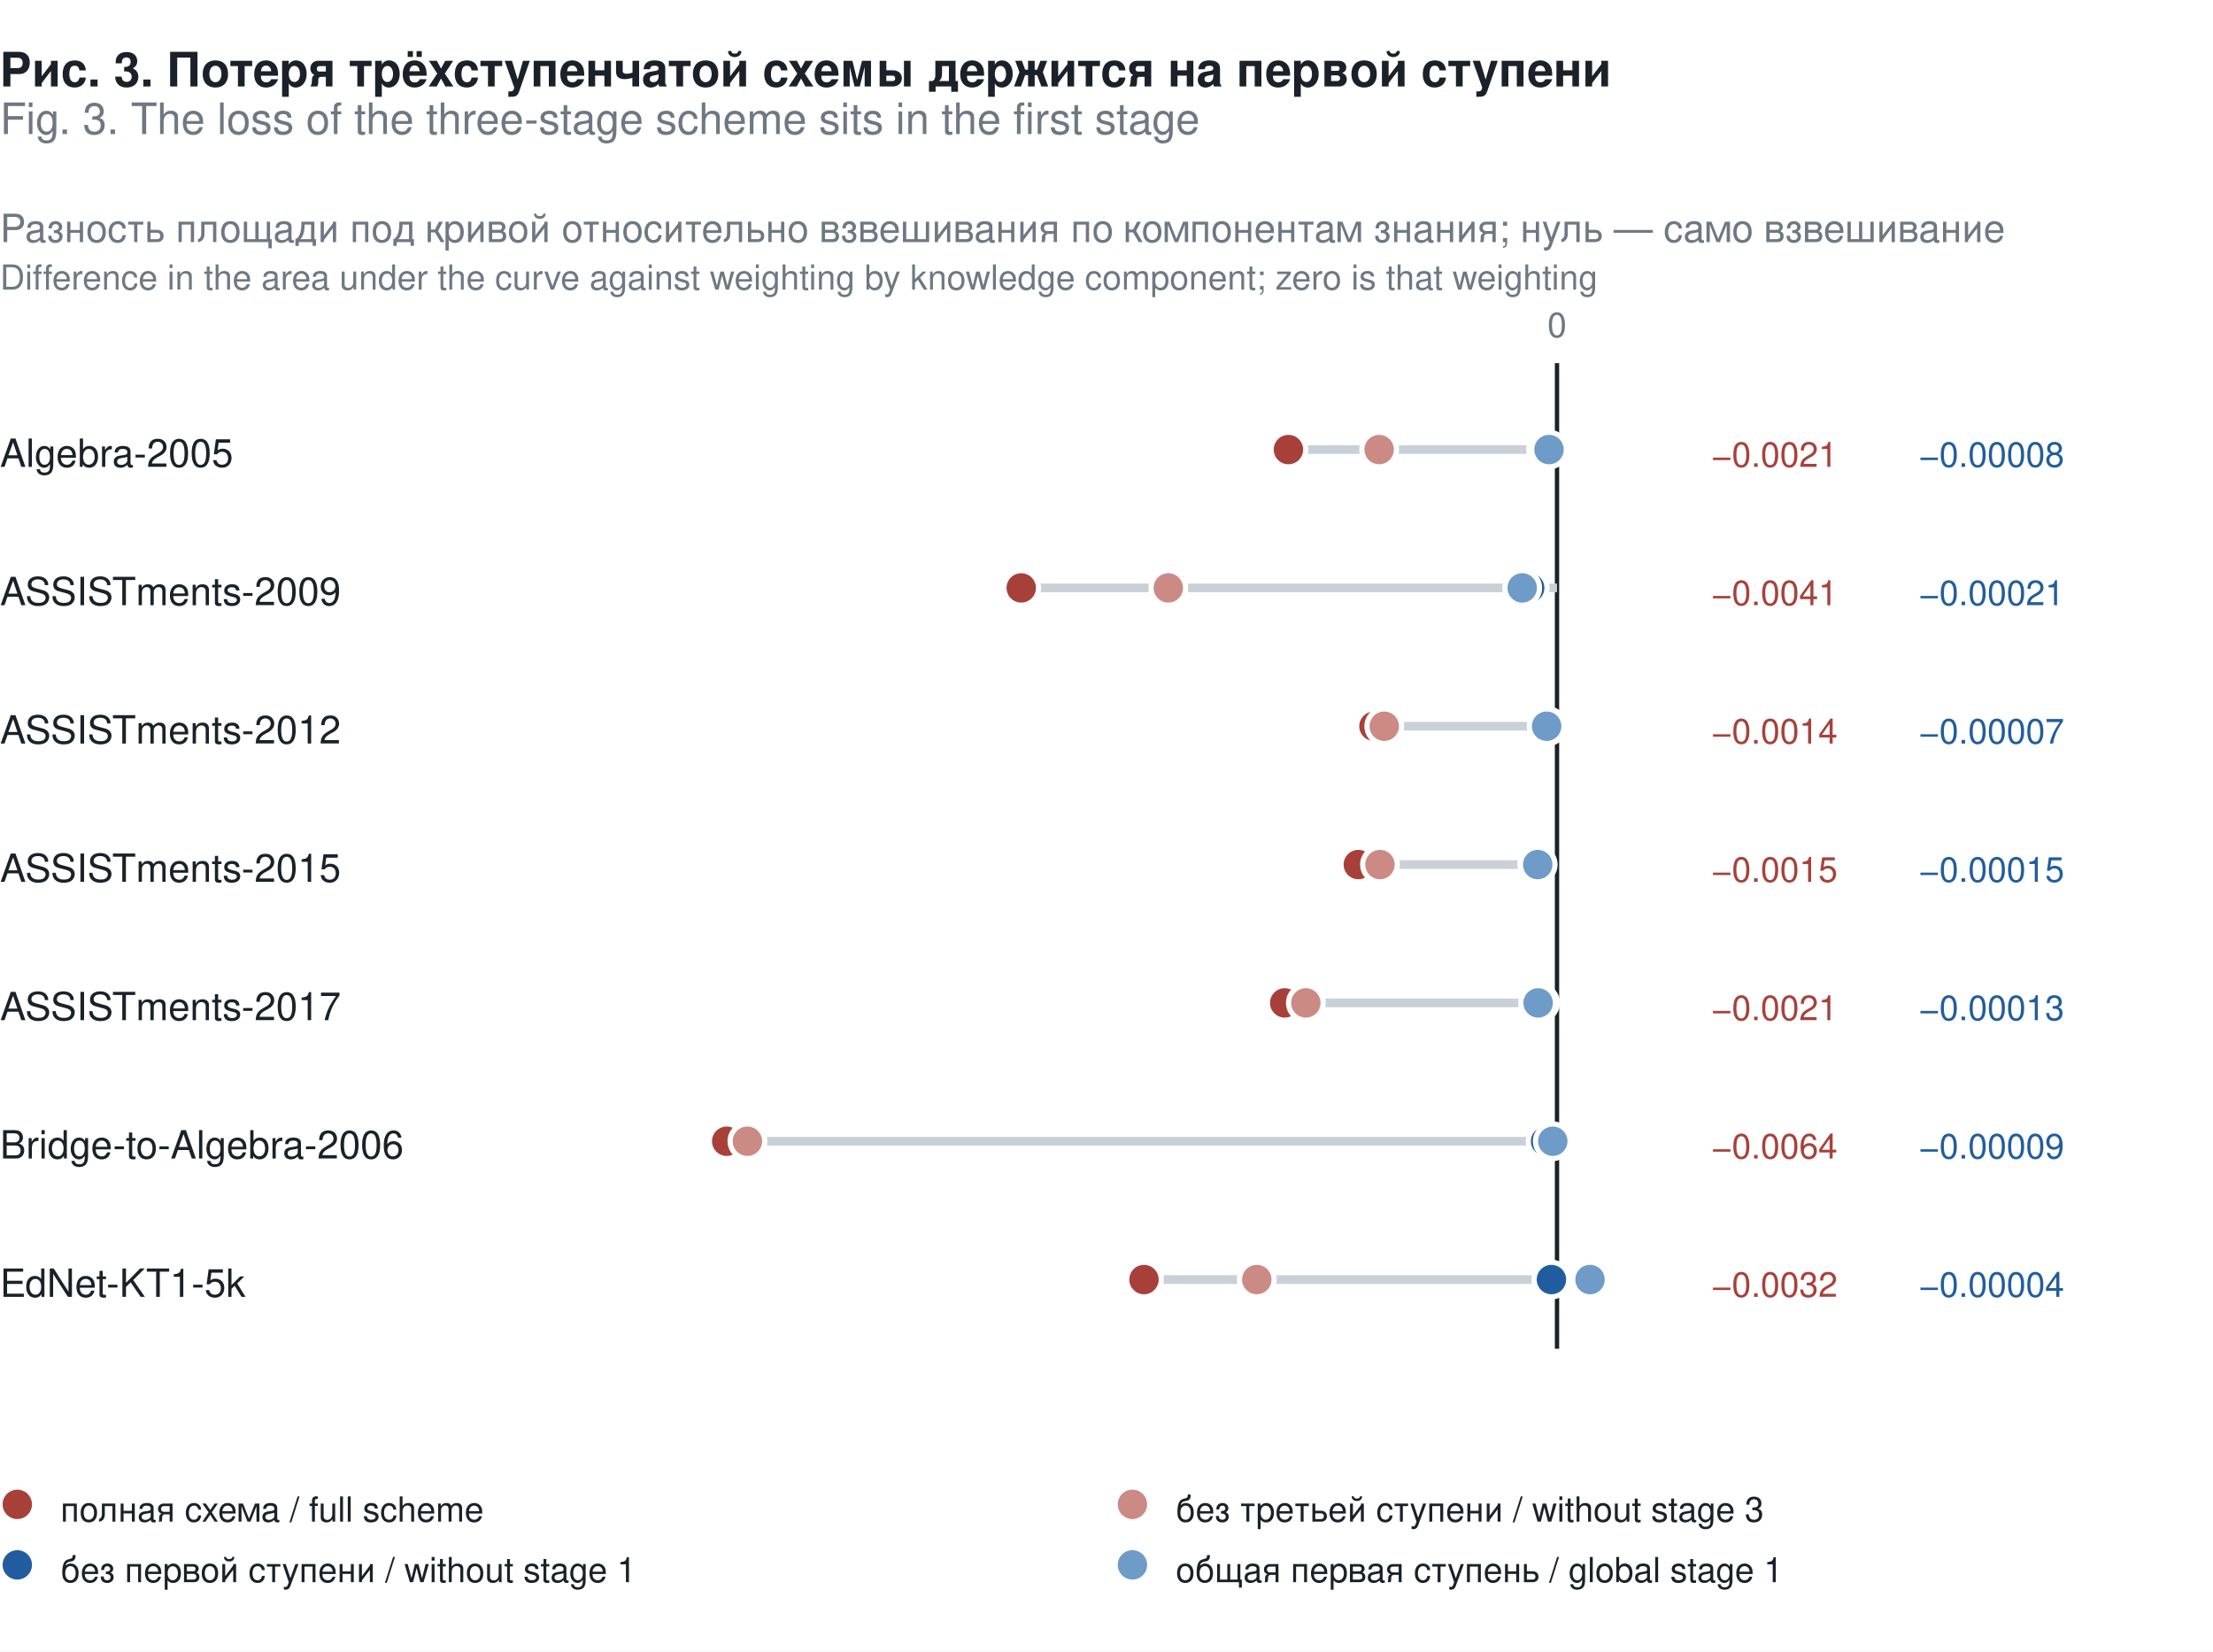
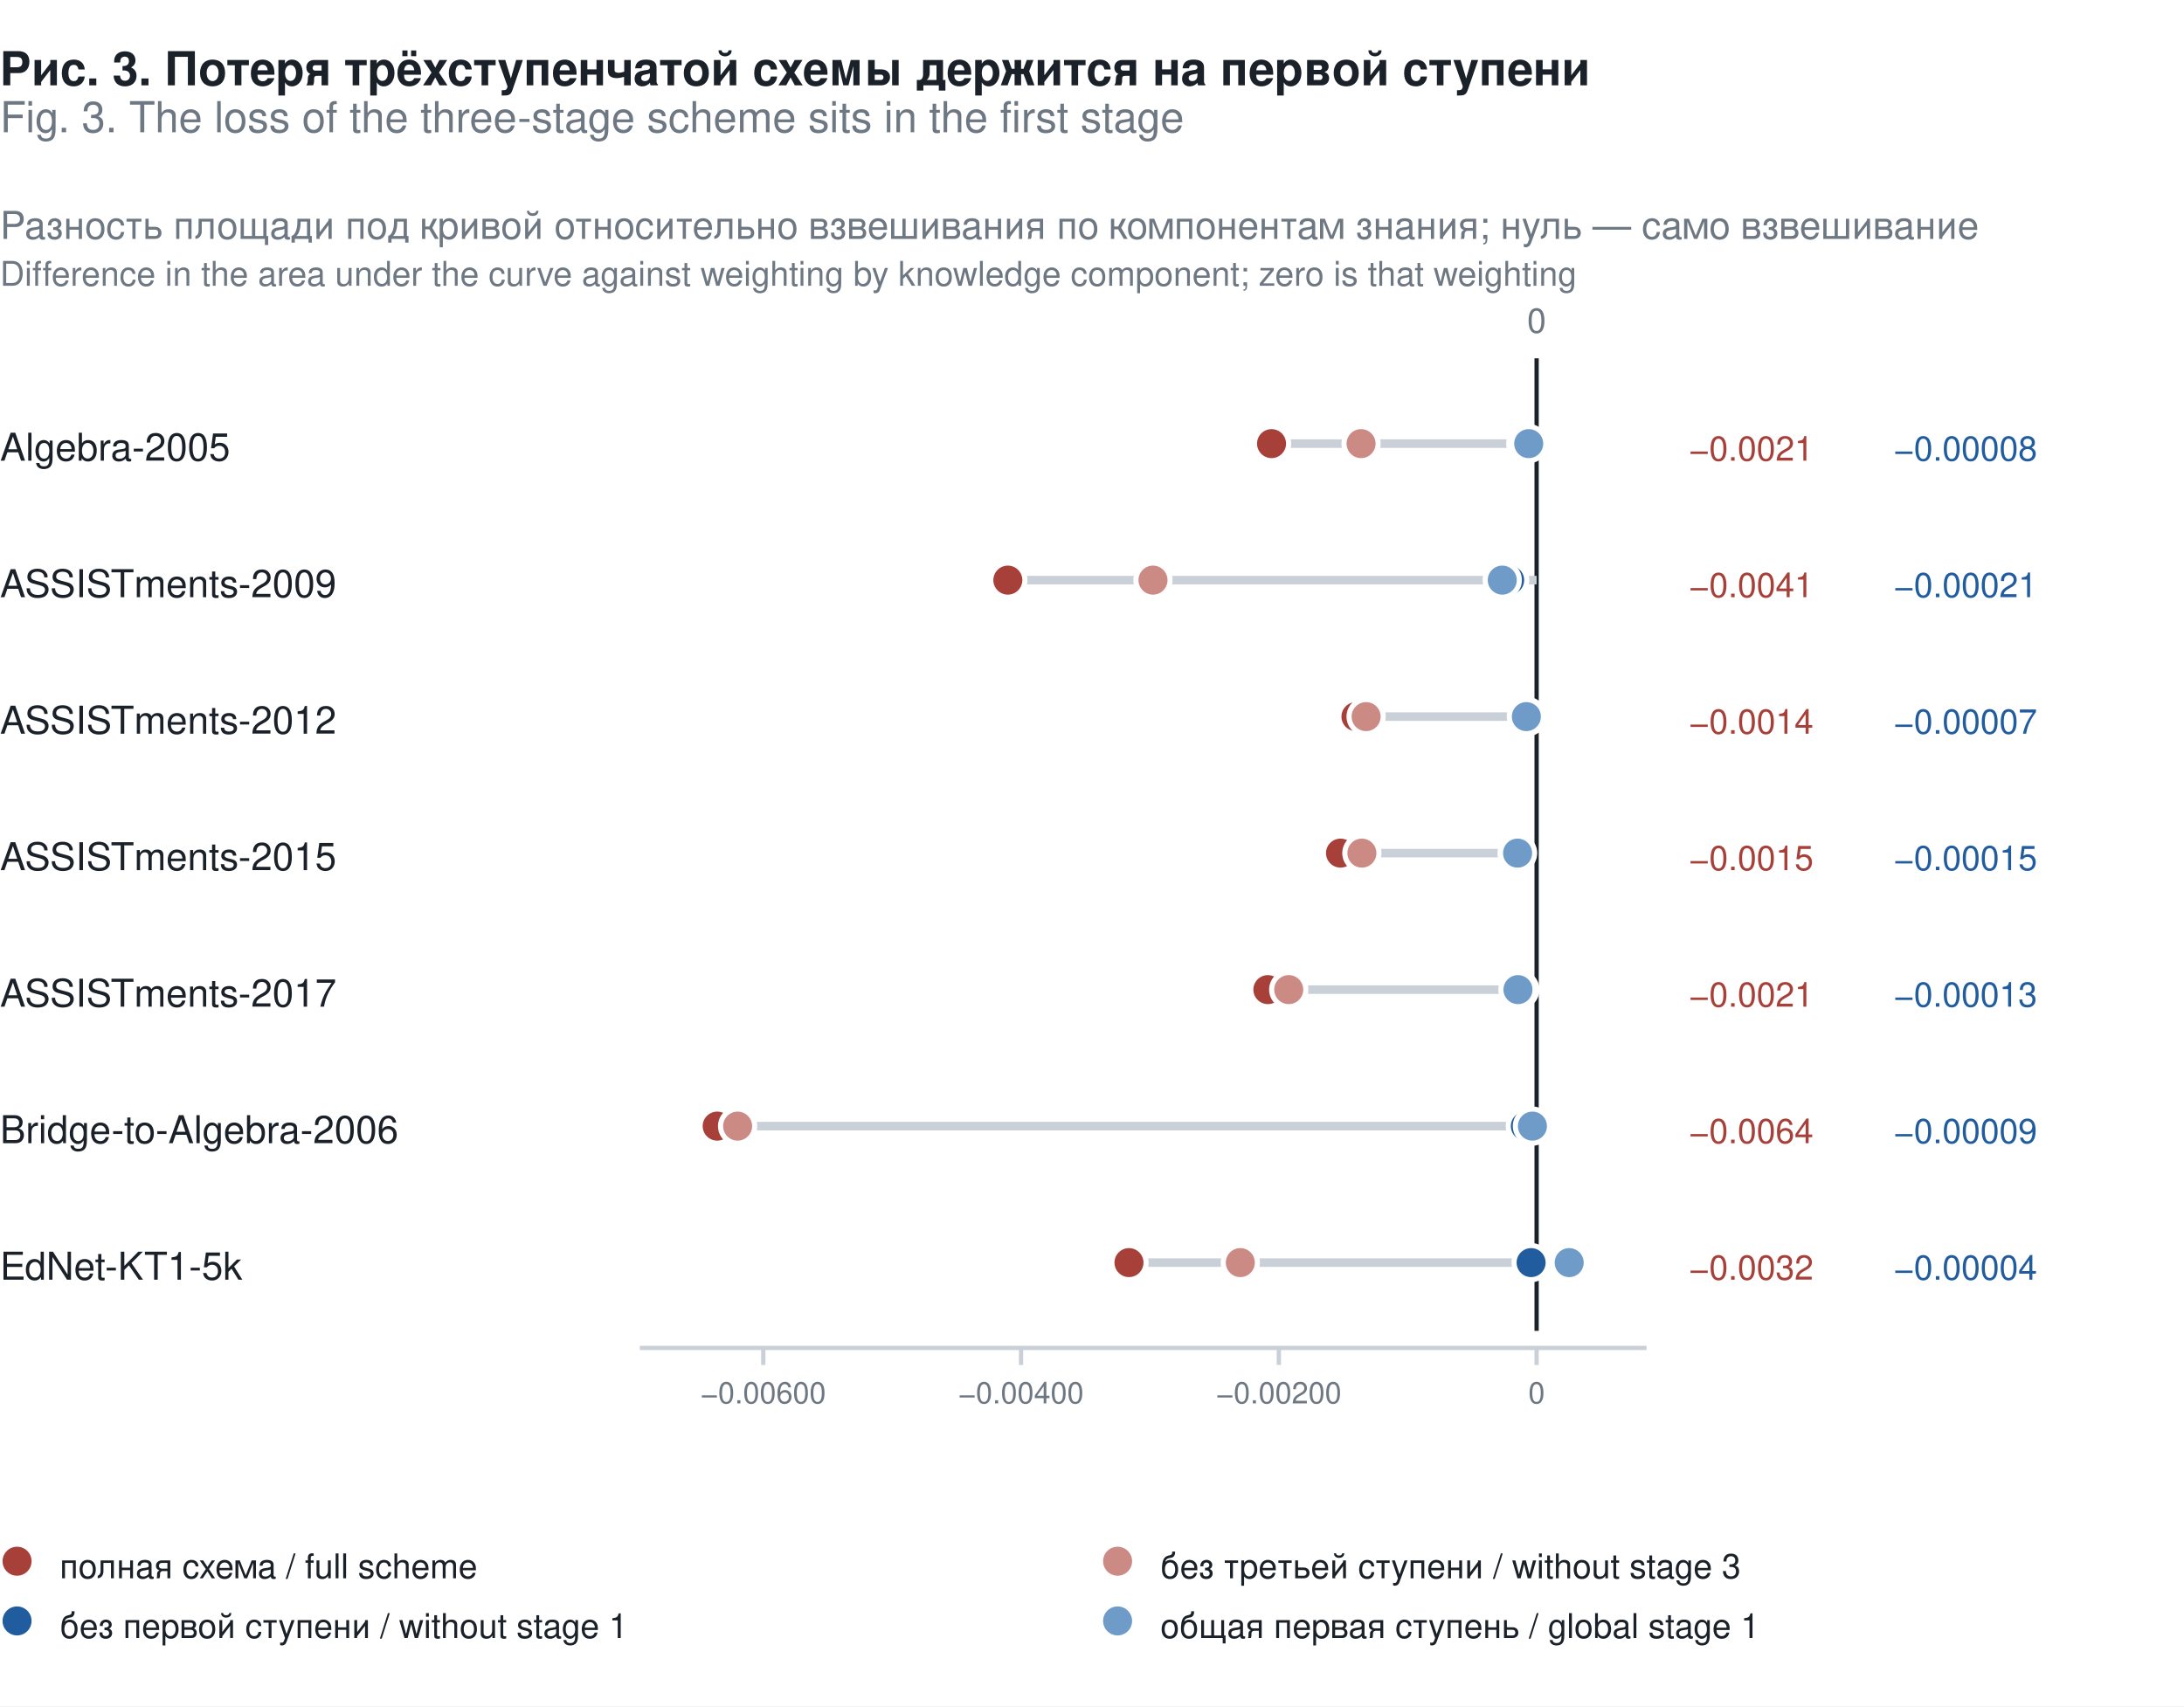
- <svg xmlns="http://www.w3.org/2000/svg" width="512" height="382" viewBox="0 0 512 382">
-   <rect x="0.00" y="0.00" width="512.00" height="382.00" fill="#FFFFFF" stroke="none" stroke-width="1" rx="0" />
+ <svg xmlns="http://www.w3.org/2000/svg" width="512" height="400" viewBox="0 0 512 400">
+   <rect x="0.00" y="0.00" width="512.00" height="400.00" fill="#FFFFFF" stroke="none" stroke-width="1" rx="0" />
  <text x="0.00" y="20.00" font-family="-apple-system, 'Helvetica Neue', Helvetica, Arial, 'Liberation Sans', sans-serif" font-size="11" fill="#1B2129" font-weight="600" text-anchor="start">Рис. 3. Потеря трёхступенчатой схемы держится на первой ступени</text>
  <text x="0.00" y="31.00" font-family="-apple-system, 'Helvetica Neue', Helvetica, Arial, 'Liberation Sans', sans-serif" font-size="10" fill="#6E7883" font-weight="400" text-anchor="start">Fig. 3. The loss of the three-stage scheme sits in the first stage</text>
  <text x="0.00" y="56.00" font-family="-apple-system, 'Helvetica Neue', Helvetica, Arial, 'Liberation Sans', sans-serif" font-size="9" fill="#6E7883" font-weight="400" text-anchor="start">Разность площади под кривой относительно взвешивания по компонентам знания; нуль — само взвешивание</text>
  <text x="0.00" y="67.00" font-family="-apple-system, 'Helvetica Neue', Helvetica, Arial, 'Liberation Sans', sans-serif" font-size="8" fill="#6E7883" font-weight="400" text-anchor="start">Difference in the area under the curve against weighting by knowledge component; zero is that weighting</text>
  <line x1="360.23" y1="84.00" x2="360.23" y2="312.00" stroke="#1B2129" stroke-width="1" />
  <text x="360.23" y="78.00" font-family="-apple-system, 'Helvetica Neue', Helvetica, Arial, 'Liberation Sans', sans-serif" font-size="8" fill="#6E7883" font-weight="400" text-anchor="middle">0</text>
  <text x="0.00" y="108.00" font-family="-apple-system, 'Helvetica Neue', Helvetica, Arial, 'Liberation Sans', sans-serif" font-size="9" fill="#1B2129" font-weight="400" text-anchor="start">Algebra-2005</text>
  <line x1="298.09" y1="104.00" x2="360.23" y2="104.00" stroke="#C9D0D8" stroke-width="2" />
  <circle cx="298.09" cy="104.00" r="4.0" fill="#A8403A" stroke="#FFFFFF" stroke-width="1.2" />
  <circle cx="319.08" cy="104.00" r="4.0" fill="#CC8A85" stroke="#FFFFFF" stroke-width="1.2" />
  <circle cx="357.70" cy="104.00" r="4.0" fill="#215D9E" stroke="#FFFFFF" stroke-width="1.2" />
  <circle cx="358.38" cy="104.00" r="4.0" fill="#6E9BC7" stroke="#FFFFFF" stroke-width="1.2" />
  <text x="396.00" y="108.00" font-family="-apple-system, 'Helvetica Neue', Helvetica, Arial, 'Liberation Sans', sans-serif" font-size="8" fill="#A8403A" font-weight="400" text-anchor="start">−0.0021</text>
  <text x="444.00" y="108.00" font-family="-apple-system, 'Helvetica Neue', Helvetica, Arial, 'Liberation Sans', sans-serif" font-size="8" fill="#215D9E" font-weight="400" text-anchor="start">−0.00008</text>
  <text x="0.00" y="140.00" font-family="-apple-system, 'Helvetica Neue', Helvetica, Arial, 'Liberation Sans', sans-serif" font-size="9" fill="#1B2129" font-weight="400" text-anchor="start">ASSISTments-2009</text>
  <line x1="236.27" y1="136.00" x2="360.23" y2="136.00" stroke="#C9D0D8" stroke-width="2" />
  <circle cx="236.27" cy="136.00" r="4.0" fill="#A8403A" stroke="#FFFFFF" stroke-width="1.2" />
  <circle cx="270.30" cy="136.00" r="4.0" fill="#CC8A85" stroke="#FFFFFF" stroke-width="1.2" />
  <circle cx="353.91" cy="136.00" r="4.0" fill="#215D9E" stroke="#FFFFFF" stroke-width="1.2" />
  <circle cx="352.18" cy="136.00" r="4.0" fill="#6E9BC7" stroke="#FFFFFF" stroke-width="1.2" />
  <text x="396.00" y="140.00" font-family="-apple-system, 'Helvetica Neue', Helvetica, Arial, 'Liberation Sans', sans-serif" font-size="8" fill="#A8403A" font-weight="400" text-anchor="start">−0.0041</text>
  <text x="444.00" y="140.00" font-family="-apple-system, 'Helvetica Neue', Helvetica, Arial, 'Liberation Sans', sans-serif" font-size="8" fill="#215D9E" font-weight="400" text-anchor="start">−0.00021</text>
  <text x="0.00" y="172.00" font-family="-apple-system, 'Helvetica Neue', Helvetica, Arial, 'Liberation Sans', sans-serif" font-size="9" fill="#1B2129" font-weight="400" text-anchor="start">ASSISTments-2012</text>
  <line x1="317.88" y1="168.00" x2="360.23" y2="168.00" stroke="#C9D0D8" stroke-width="2" />
  <circle cx="317.88" cy="168.00" r="4.0" fill="#A8403A" stroke="#FFFFFF" stroke-width="1.2" />
  <circle cx="320.26" cy="168.00" r="4.0" fill="#CC8A85" stroke="#FFFFFF" stroke-width="1.2" />
  <circle cx="358.08" cy="168.00" r="4.0" fill="#215D9E" stroke="#FFFFFF" stroke-width="1.2" />
  <circle cx="357.83" cy="168.00" r="4.0" fill="#6E9BC7" stroke="#FFFFFF" stroke-width="1.2" />
  <text x="396.00" y="172.00" font-family="-apple-system, 'Helvetica Neue', Helvetica, Arial, 'Liberation Sans', sans-serif" font-size="8" fill="#A8403A" font-weight="400" text-anchor="start">−0.0014</text>
  <text x="444.00" y="172.00" font-family="-apple-system, 'Helvetica Neue', Helvetica, Arial, 'Liberation Sans', sans-serif" font-size="8" fill="#215D9E" font-weight="400" text-anchor="start">−0.00007</text>
  <text x="0.00" y="204.00" font-family="-apple-system, 'Helvetica Neue', Helvetica, Arial, 'Liberation Sans', sans-serif" font-size="9" fill="#1B2129" font-weight="400" text-anchor="start">ASSISTments-2015</text>
  <line x1="314.26" y1="200.00" x2="360.23" y2="200.00" stroke="#C9D0D8" stroke-width="2" />
  <circle cx="314.26" cy="200.00" r="4.0" fill="#A8403A" stroke="#FFFFFF" stroke-width="1.2" />
  <circle cx="319.27" cy="200.00" r="4.0" fill="#CC8A85" stroke="#FFFFFF" stroke-width="1.2" />
  <circle cx="355.66" cy="200.00" r="4.0" fill="#215D9E" stroke="#FFFFFF" stroke-width="1.2" />
  <circle cx="355.77" cy="200.00" r="4.0" fill="#6E9BC7" stroke="#FFFFFF" stroke-width="1.2" />
  <text x="396.00" y="204.00" font-family="-apple-system, 'Helvetica Neue', Helvetica, Arial, 'Liberation Sans', sans-serif" font-size="8" fill="#A8403A" font-weight="400" text-anchor="start">−0.0015</text>
  <text x="444.00" y="204.00" font-family="-apple-system, 'Helvetica Neue', Helvetica, Arial, 'Liberation Sans', sans-serif" font-size="8" fill="#215D9E" font-weight="400" text-anchor="start">−0.00015</text>
  <text x="0.00" y="236.00" font-family="-apple-system, 'Helvetica Neue', Helvetica, Arial, 'Liberation Sans', sans-serif" font-size="9" fill="#1B2129" font-weight="400" text-anchor="start">ASSISTments-2017</text>
  <line x1="297.23" y1="232.00" x2="360.23" y2="232.00" stroke="#C9D0D8" stroke-width="2" />
  <circle cx="297.23" cy="232.00" r="4.0" fill="#A8403A" stroke="#FFFFFF" stroke-width="1.2" />
  <circle cx="302.12" cy="232.00" r="4.0" fill="#CC8A85" stroke="#FFFFFF" stroke-width="1.2" />
  <circle cx="356.31" cy="232.00" r="4.0" fill="#215D9E" stroke="#FFFFFF" stroke-width="1.2" />
  <circle cx="355.86" cy="232.00" r="4.0" fill="#6E9BC7" stroke="#FFFFFF" stroke-width="1.2" />
  <text x="396.00" y="236.00" font-family="-apple-system, 'Helvetica Neue', Helvetica, Arial, 'Liberation Sans', sans-serif" font-size="8" fill="#A8403A" font-weight="400" text-anchor="start">−0.0021</text>
  <text x="444.00" y="236.00" font-family="-apple-system, 'Helvetica Neue', Helvetica, Arial, 'Liberation Sans', sans-serif" font-size="8" fill="#215D9E" font-weight="400" text-anchor="start">−0.00013</text>
  <text x="0.00" y="268.00" font-family="-apple-system, 'Helvetica Neue', Helvetica, Arial, 'Liberation Sans', sans-serif" font-size="9" fill="#1B2129" font-weight="400" text-anchor="start">Bridge-to-Algebra-2006</text>
  <line x1="168.13" y1="264.00" x2="360.23" y2="264.00" stroke="#C9D0D8" stroke-width="2" />
  <circle cx="168.13" cy="264.00" r="4.0" fill="#A8403A" stroke="#FFFFFF" stroke-width="1.2" />
  <circle cx="172.92" cy="264.00" r="4.0" fill="#CC8A85" stroke="#FFFFFF" stroke-width="1.2" />
  <circle cx="357.59" cy="264.00" r="4.0" fill="#215D9E" stroke="#FFFFFF" stroke-width="1.2" />
  <circle cx="359.25" cy="264.00" r="4.0" fill="#6E9BC7" stroke="#FFFFFF" stroke-width="1.2" />
  <text x="396.00" y="268.00" font-family="-apple-system, 'Helvetica Neue', Helvetica, Arial, 'Liberation Sans', sans-serif" font-size="8" fill="#A8403A" font-weight="400" text-anchor="start">−0.0064</text>
  <text x="444.00" y="268.00" font-family="-apple-system, 'Helvetica Neue', Helvetica, Arial, 'Liberation Sans', sans-serif" font-size="8" fill="#215D9E" font-weight="400" text-anchor="start">−0.00009</text>
  <text x="0.00" y="300.00" font-family="-apple-system, 'Helvetica Neue', Helvetica, Arial, 'Liberation Sans', sans-serif" font-size="9" fill="#1B2129" font-weight="400" text-anchor="start">EdNet-KT1-5k</text>
  <line x1="264.67" y1="296.00" x2="367.87" y2="296.00" stroke="#C9D0D8" stroke-width="2" />
  <circle cx="264.67" cy="296.00" r="4.0" fill="#A8403A" stroke="#FFFFFF" stroke-width="1.2" />
  <circle cx="290.77" cy="296.00" r="4.0" fill="#CC8A85" stroke="#FFFFFF" stroke-width="1.2" />
  <circle cx="358.94" cy="296.00" r="4.0" fill="#215D9E" stroke="#FFFFFF" stroke-width="1.2" />
  <circle cx="367.87" cy="296.00" r="4.0" fill="#6E9BC7" stroke="#FFFFFF" stroke-width="1.2" />
  <text x="396.00" y="300.00" font-family="-apple-system, 'Helvetica Neue', Helvetica, Arial, 'Liberation Sans', sans-serif" font-size="8" fill="#A8403A" font-weight="400" text-anchor="start">−0.0032</text>
  <text x="444.00" y="300.00" font-family="-apple-system, 'Helvetica Neue', Helvetica, Arial, 'Liberation Sans', sans-serif" font-size="8" fill="#215D9E" font-weight="400" text-anchor="start">−0.00004</text>
-   <circle cx="4.00" cy="348.00" r="4" fill="#A8403A" stroke="#FFFFFF" stroke-width="1.2" />
-   <text x="14.00" y="352.00" font-family="-apple-system, 'Helvetica Neue', Helvetica, Arial, 'Liberation Sans', sans-serif" font-size="8" fill="#1B2129" font-weight="400" text-anchor="start">полная схема / full scheme</text>
-   <circle cx="262.00" cy="348.00" r="4" fill="#CC8A85" stroke="#FFFFFF" stroke-width="1.2" />
-   <text x="272.00" y="352.00" font-family="-apple-system, 'Helvetica Neue', Helvetica, Arial, 'Liberation Sans', sans-serif" font-size="8" fill="#1B2129" font-weight="400" text-anchor="start">без третьей ступени / without stage 3</text>
-   <circle cx="4.00" cy="362.00" r="4" fill="#215D9E" stroke="#FFFFFF" stroke-width="1.2" />
-   <text x="14.00" y="366.00" font-family="-apple-system, 'Helvetica Neue', Helvetica, Arial, 'Liberation Sans', sans-serif" font-size="8" fill="#1B2129" font-weight="400" text-anchor="start">без первой ступени / without stage 1</text>
-   <circle cx="262.00" cy="362.00" r="4" fill="#6E9BC7" stroke="#FFFFFF" stroke-width="1.2" />
-   <text x="272.00" y="366.00" font-family="-apple-system, 'Helvetica Neue', Helvetica, Arial, 'Liberation Sans', sans-serif" font-size="8" fill="#1B2129" font-weight="400" text-anchor="start">общая первая ступень / global stage 1</text>
+   <line x1="150.00" y1="316.00" x2="386.00" y2="316.00" stroke="#C9D0D8" stroke-width="1" />
+   <line x1="178.94" y1="316.00" x2="178.94" y2="320.00" stroke="#C9D0D8" stroke-width="1" />
+   <text x="178.94" y="329.00" font-family="-apple-system, 'Helvetica Neue', Helvetica, Arial, 'Liberation Sans', sans-serif" font-size="7" fill="#6E7883" font-weight="400" text-anchor="middle">−0.00600</text>
+   <line x1="239.37" y1="316.00" x2="239.37" y2="320.00" stroke="#C9D0D8" stroke-width="1" />
+   <text x="239.37" y="329.00" font-family="-apple-system, 'Helvetica Neue', Helvetica, Arial, 'Liberation Sans', sans-serif" font-size="7" fill="#6E7883" font-weight="400" text-anchor="middle">−0.00400</text>
+   <line x1="299.80" y1="316.00" x2="299.80" y2="320.00" stroke="#C9D0D8" stroke-width="1" />
+   <text x="299.80" y="329.00" font-family="-apple-system, 'Helvetica Neue', Helvetica, Arial, 'Liberation Sans', sans-serif" font-size="7" fill="#6E7883" font-weight="400" text-anchor="middle">−0.00200</text>
+   <line x1="360.23" y1="316.00" x2="360.23" y2="320.00" stroke="#C9D0D8" stroke-width="1" />
+   <text x="360.23" y="329.00" font-family="-apple-system, 'Helvetica Neue', Helvetica, Arial, 'Liberation Sans', sans-serif" font-size="7" fill="#6E7883" font-weight="400" text-anchor="middle">0</text>
+   <circle cx="4.00" cy="366.00" r="4" fill="#A8403A" stroke="#FFFFFF" stroke-width="1.2" />
+   <text x="14.00" y="370.00" font-family="-apple-system, 'Helvetica Neue', Helvetica, Arial, 'Liberation Sans', sans-serif" font-size="8" fill="#1B2129" font-weight="400" text-anchor="start">полная схема / full scheme</text>
+   <circle cx="262.00" cy="366.00" r="4" fill="#CC8A85" stroke="#FFFFFF" stroke-width="1.2" />
+   <text x="272.00" y="370.00" font-family="-apple-system, 'Helvetica Neue', Helvetica, Arial, 'Liberation Sans', sans-serif" font-size="8" fill="#1B2129" font-weight="400" text-anchor="start">без третьей ступени / without stage 3</text>
+   <circle cx="4.00" cy="380.00" r="4" fill="#215D9E" stroke="#FFFFFF" stroke-width="1.2" />
+   <text x="14.00" y="384.00" font-family="-apple-system, 'Helvetica Neue', Helvetica, Arial, 'Liberation Sans', sans-serif" font-size="8" fill="#1B2129" font-weight="400" text-anchor="start">без первой ступени / without stage 1</text>
+   <circle cx="262.00" cy="380.00" r="4" fill="#6E9BC7" stroke="#FFFFFF" stroke-width="1.2" />
+   <text x="272.00" y="384.00" font-family="-apple-system, 'Helvetica Neue', Helvetica, Arial, 'Liberation Sans', sans-serif" font-size="8" fill="#1B2129" font-weight="400" text-anchor="start">общая первая ступень / global stage 1</text>
</svg>
